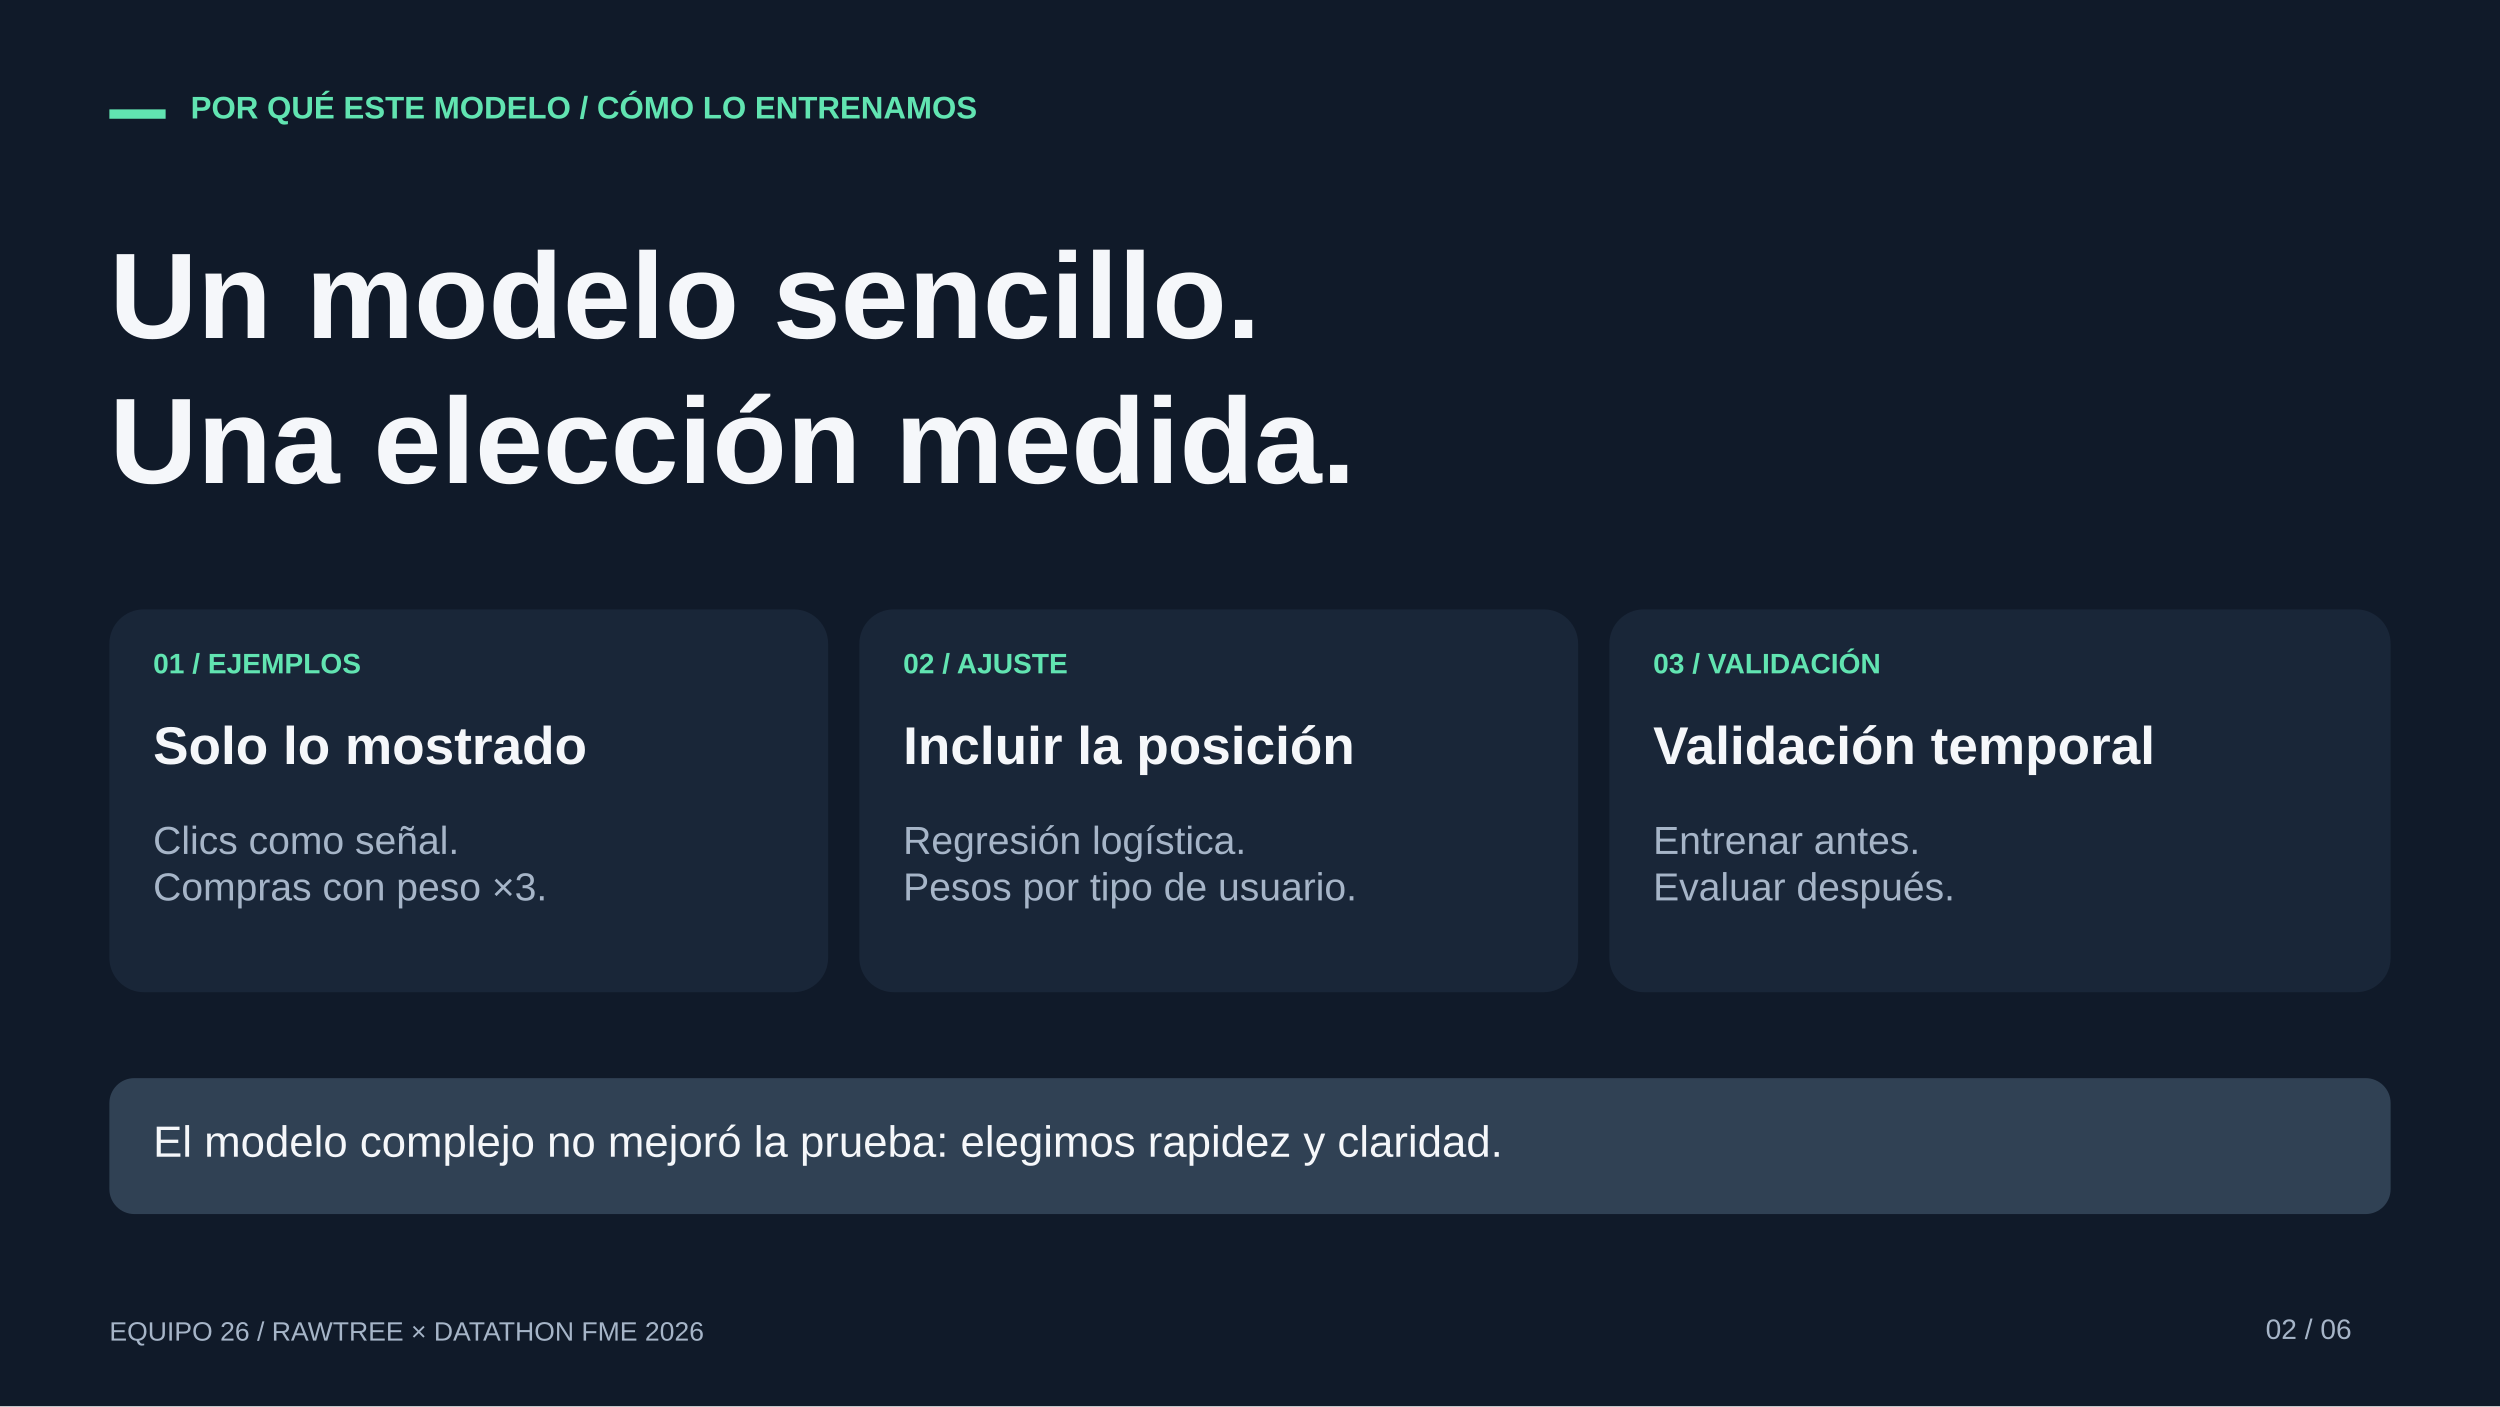
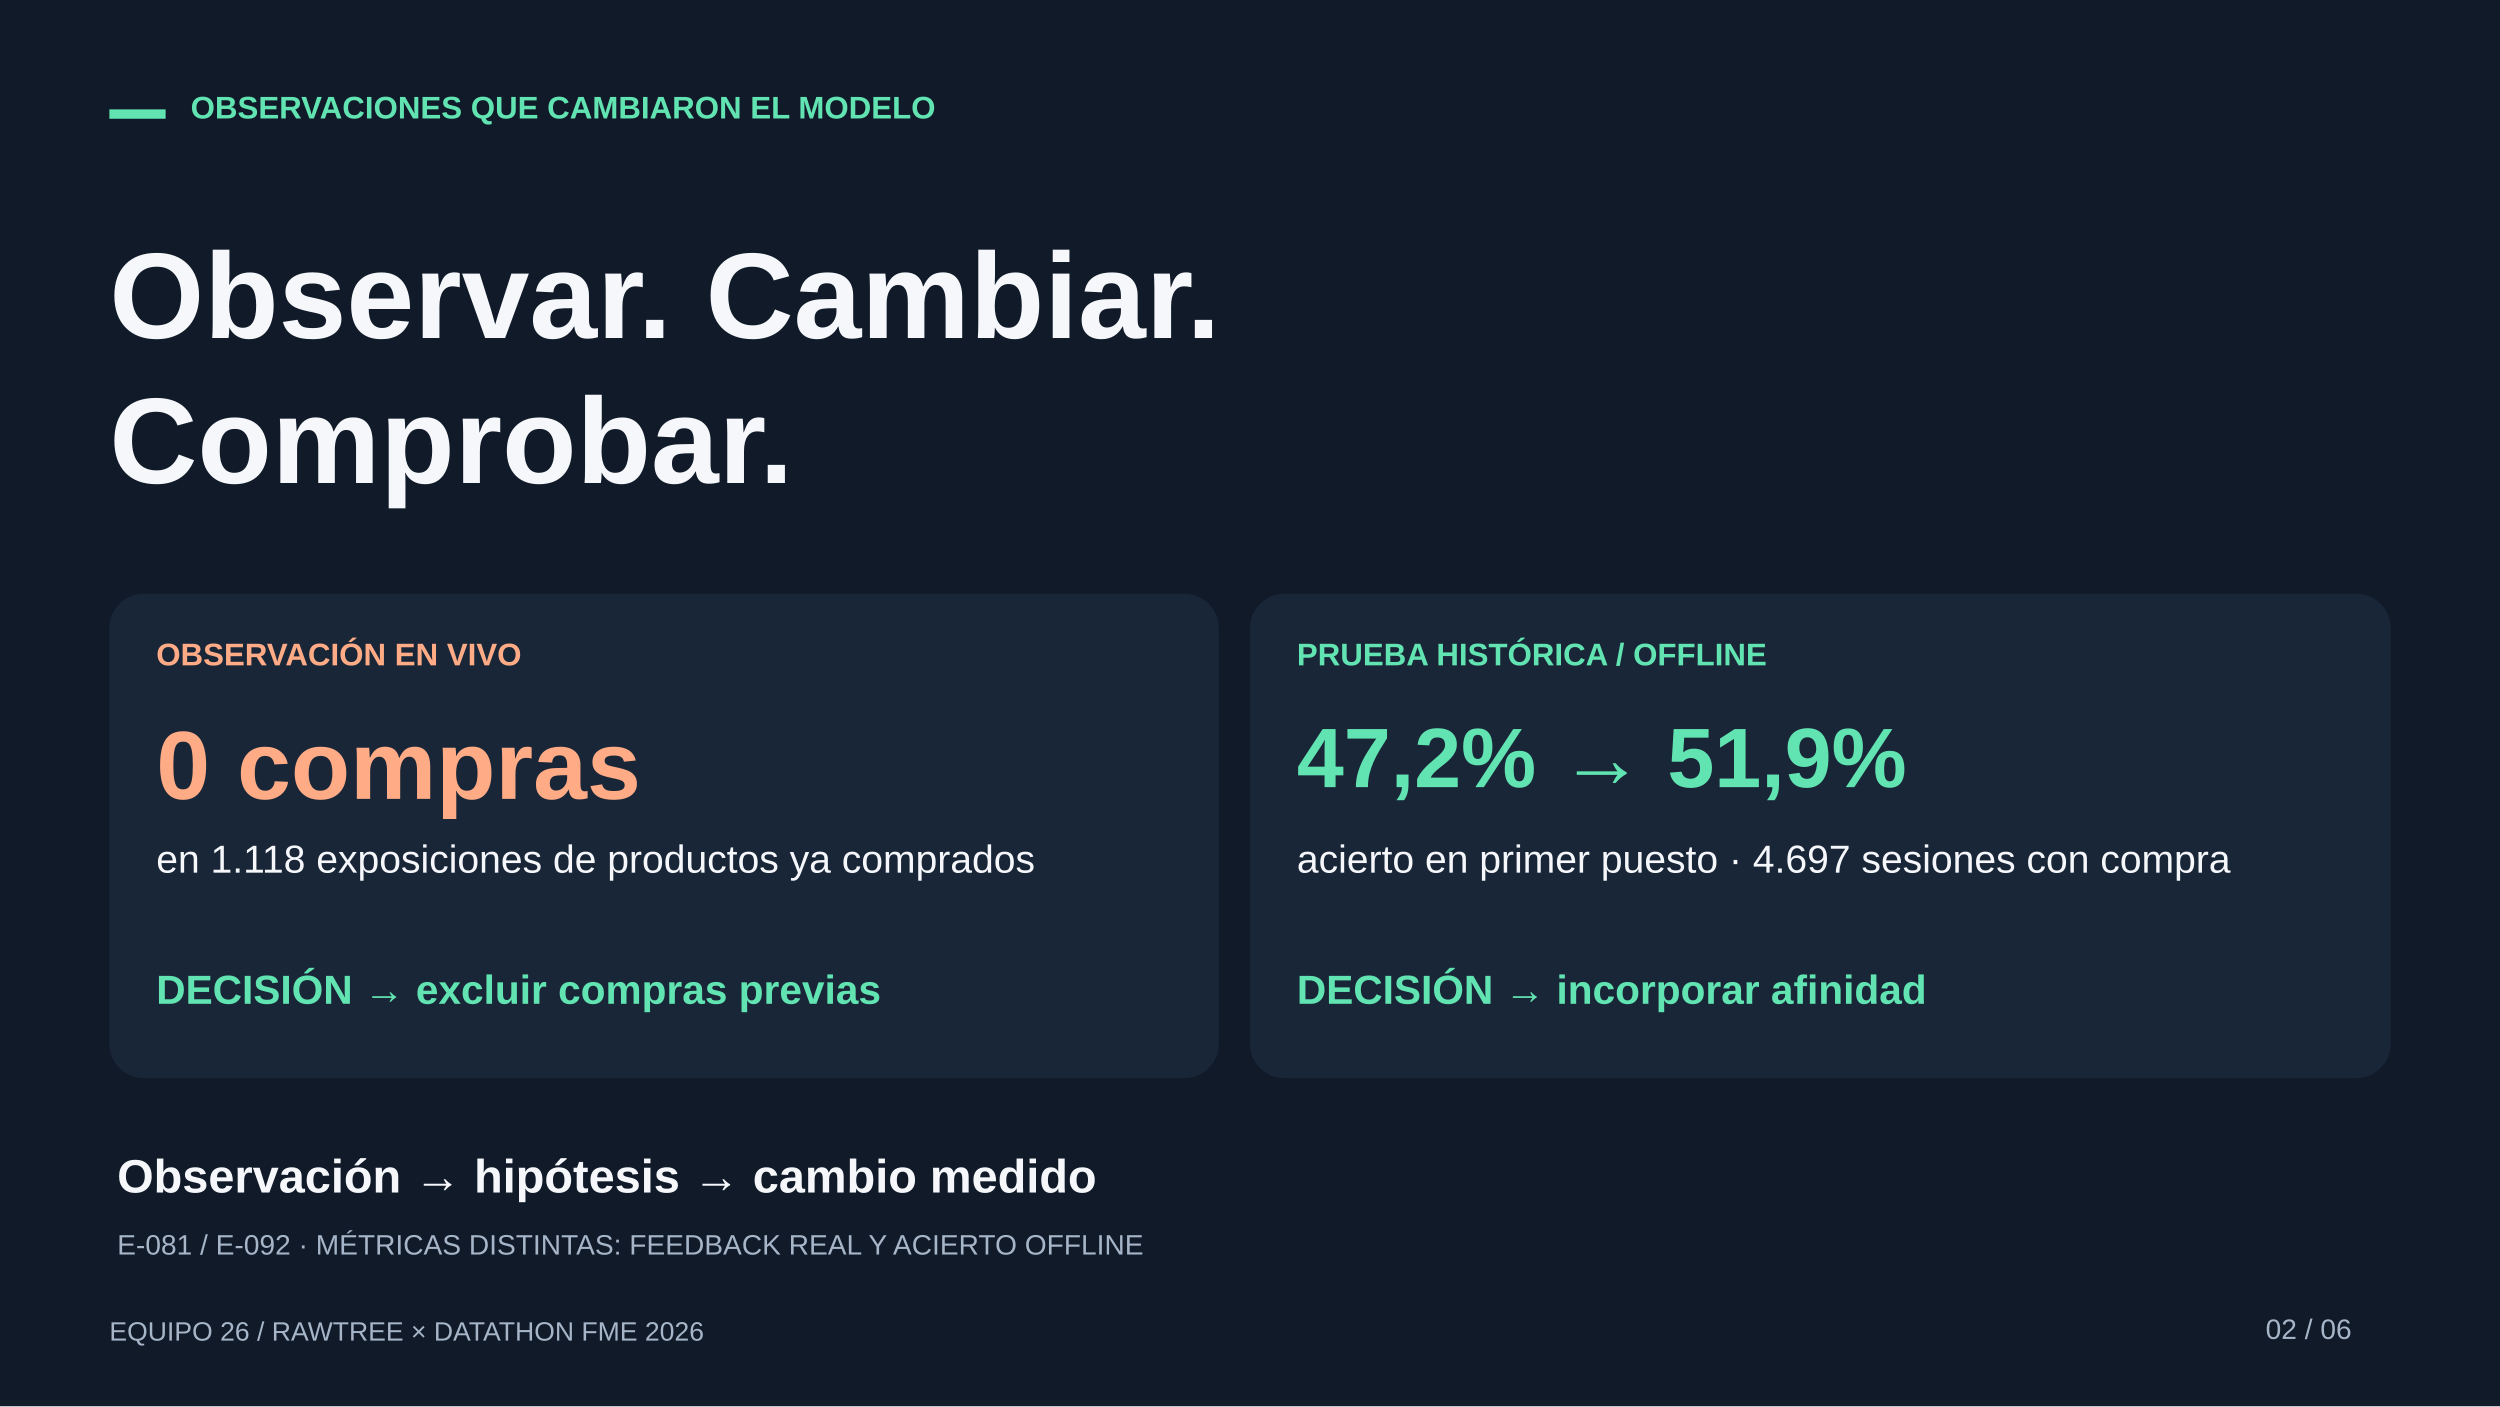
- <svg xmlns="http://www.w3.org/2000/svg" viewBox="0 0 1600 900" role="img" aria-label="Un modelo sencillo. Una elección medida.">
+ <svg xmlns="http://www.w3.org/2000/svg" viewBox="0 0 1600 900" role="img" aria-label="Observar. Cambiar. Comprobar.">
  <rect x="0" y="0" width="1600" height="900" rx="0" fill="#101A29" />
  <rect x="70" y="70" width="36" height="6" rx="0" fill="#61E4B1" />
  <text fill="#61E4B1" font-family="Arial, sans-serif" font-size="20" font-weight="700">
-     <tspan x="122" y="75.8">POR QUÉ ESTE MODELO / CÓMO LO ENTRENAMOS</tspan>
+     <tspan x="122" y="75.8">OBSERVACIONES QUE CAMBIARON EL MODELO</tspan>
  </text>
  <text fill="#A6B5C8" font-family="Arial, sans-serif" font-size="17" font-weight="400">
    <tspan x="70" y="857.98">EQUIPO 26  /  RAWTREE × DATATHON FME 2026</tspan>
  </text>
  <text fill="#A6B5C8" font-family="Arial, sans-serif" font-size="18" font-weight="400">
    <tspan x="1450" y="856.92">02 / 06</tspan>
  </text>
  <text fill="#F5F7FA" font-family="Arial, sans-serif" font-size="78" font-weight="700">
-     <tspan x="70" y="216.32">Un modelo sencillo.</tspan>
-     <tspan x="70" y="309.14">Una elección medida.</tspan>
+     <tspan x="70" y="216.32">Observar. Cambiar.</tspan>
+     <tspan x="70" y="309.14">Comprobar.</tspan>
  </text>
-   <rect x="70" y="390" width="460" height="245" rx="22" fill="#192638" />
-   <text fill="#61E4B1" font-family="Arial, sans-serif" font-size="18" font-weight="700">
-     <tspan x="98" y="430.92">01 / EJEMPLOS</tspan>
+   <rect x="70" y="380" width="710" height="310" rx="22" fill="#192638" />
+   <text fill="#FFAC86" font-family="Arial, sans-serif" font-size="20" font-weight="700">
+     <tspan x="100" y="425.8">OBSERVACIÓN EN VIVO</tspan>
  </text>
-   <text fill="#F5F7FA" font-family="Arial, sans-serif" font-size="34" font-weight="700">
-     <tspan x="98" y="488.96">Solo lo mostrado</tspan>
+   <text fill="#FFAC86" font-family="Arial, sans-serif" font-size="62" font-weight="700">
+     <tspan x="100" y="511.28">0 compras</tspan>
  </text>
-   <text fill="#A6B5C8" font-family="Arial, sans-serif" font-size="25" font-weight="400">
-     <tspan x="98" y="546.5">Clics como señal.</tspan>
-     <tspan x="98" y="576.25">Compras con peso ×3.</tspan>
+   <text fill="#F5F7FA" font-family="Arial, sans-serif" font-size="25" font-weight="400">
+     <tspan x="100" y="558.5">en 1.118 exposiciones de productos ya comprados</tspan>
  </text>
-   <rect x="550" y="390" width="460" height="245" rx="22" fill="#192638" />
-   <text fill="#61E4B1" font-family="Arial, sans-serif" font-size="18" font-weight="700">
-     <tspan x="578" y="430.92">02 / AJUSTE</tspan>
+   <text fill="#61E4B1" font-family="Arial, sans-serif" font-size="26" font-weight="700">
+     <tspan x="100" y="642.44">DECISIÓN → excluir compras previas</tspan>
  </text>
-   <text fill="#F5F7FA" font-family="Arial, sans-serif" font-size="34" font-weight="700">
-     <tspan x="578" y="488.96">Incluir la posición</tspan>
+   <rect x="800" y="380" width="730" height="310" rx="22" fill="#192638" />
+   <text fill="#61E4B1" font-family="Arial, sans-serif" font-size="20" font-weight="700">
+     <tspan x="830" y="425.8">PRUEBA HISTÓRICA / OFFLINE</tspan>
  </text>
-   <text fill="#A6B5C8" font-family="Arial, sans-serif" font-size="25" font-weight="400">
-     <tspan x="578" y="546.5">Regresión logística.</tspan>
-     <tspan x="578" y="576.25">Pesos por tipo de usuario.</tspan>
+   <text fill="#61E4B1" font-family="Arial, sans-serif" font-size="54" font-weight="700">
+     <tspan x="830" y="503.76">47,2% → 51,9%</tspan>
  </text>
-   <rect x="1030" y="390" width="500" height="245" rx="22" fill="#192638" />
-   <text fill="#61E4B1" font-family="Arial, sans-serif" font-size="18" font-weight="700">
-     <tspan x="1058" y="430.92">03 / VALIDACIÓN</tspan>
+   <text fill="#F5F7FA" font-family="Arial, sans-serif" font-size="25" font-weight="400">
+     <tspan x="830" y="558.5">acierto en primer puesto · 4.697 sesiones con compra</tspan>
  </text>
-   <text fill="#F5F7FA" font-family="Arial, sans-serif" font-size="34" font-weight="700">
-     <tspan x="1058" y="488.96">Validación temporal</tspan>
+   <text fill="#61E4B1" font-family="Arial, sans-serif" font-size="26" font-weight="700">
+     <tspan x="830" y="642.44">DECISIÓN → incorporar afinidad</tspan>
  </text>
-   <text fill="#A6B5C8" font-family="Arial, sans-serif" font-size="25" font-weight="400">
-     <tspan x="1058" y="546.5">Entrenar antes.</tspan>
-     <tspan x="1058" y="576.25">Evaluar después.</tspan>
+   <text fill="#F5F7FA" font-family="Arial, sans-serif" font-size="30" font-weight="700">
+     <tspan x="75" y="763.2">Observación → hipótesis → cambio medido</tspan>
  </text>
-   <rect x="70" y="690" width="1460" height="87" rx="16" fill="#304154" />
-   <text fill="#F5F7FA" font-family="Arial, sans-serif" font-size="28" font-weight="400">
-     <tspan x="98" y="740.32">El modelo complejo no mejoró la prueba: elegimos rapidez y claridad.</tspan>
+   <text fill="#A6B5C8" font-family="Arial, sans-serif" font-size="18" font-weight="400">
+     <tspan x="75" y="802.92">E-081 / E-092 · MÉTRICAS DISTINTAS: FEEDBACK REAL Y ACIERTO OFFLINE</tspan>
  </text>
</svg>
